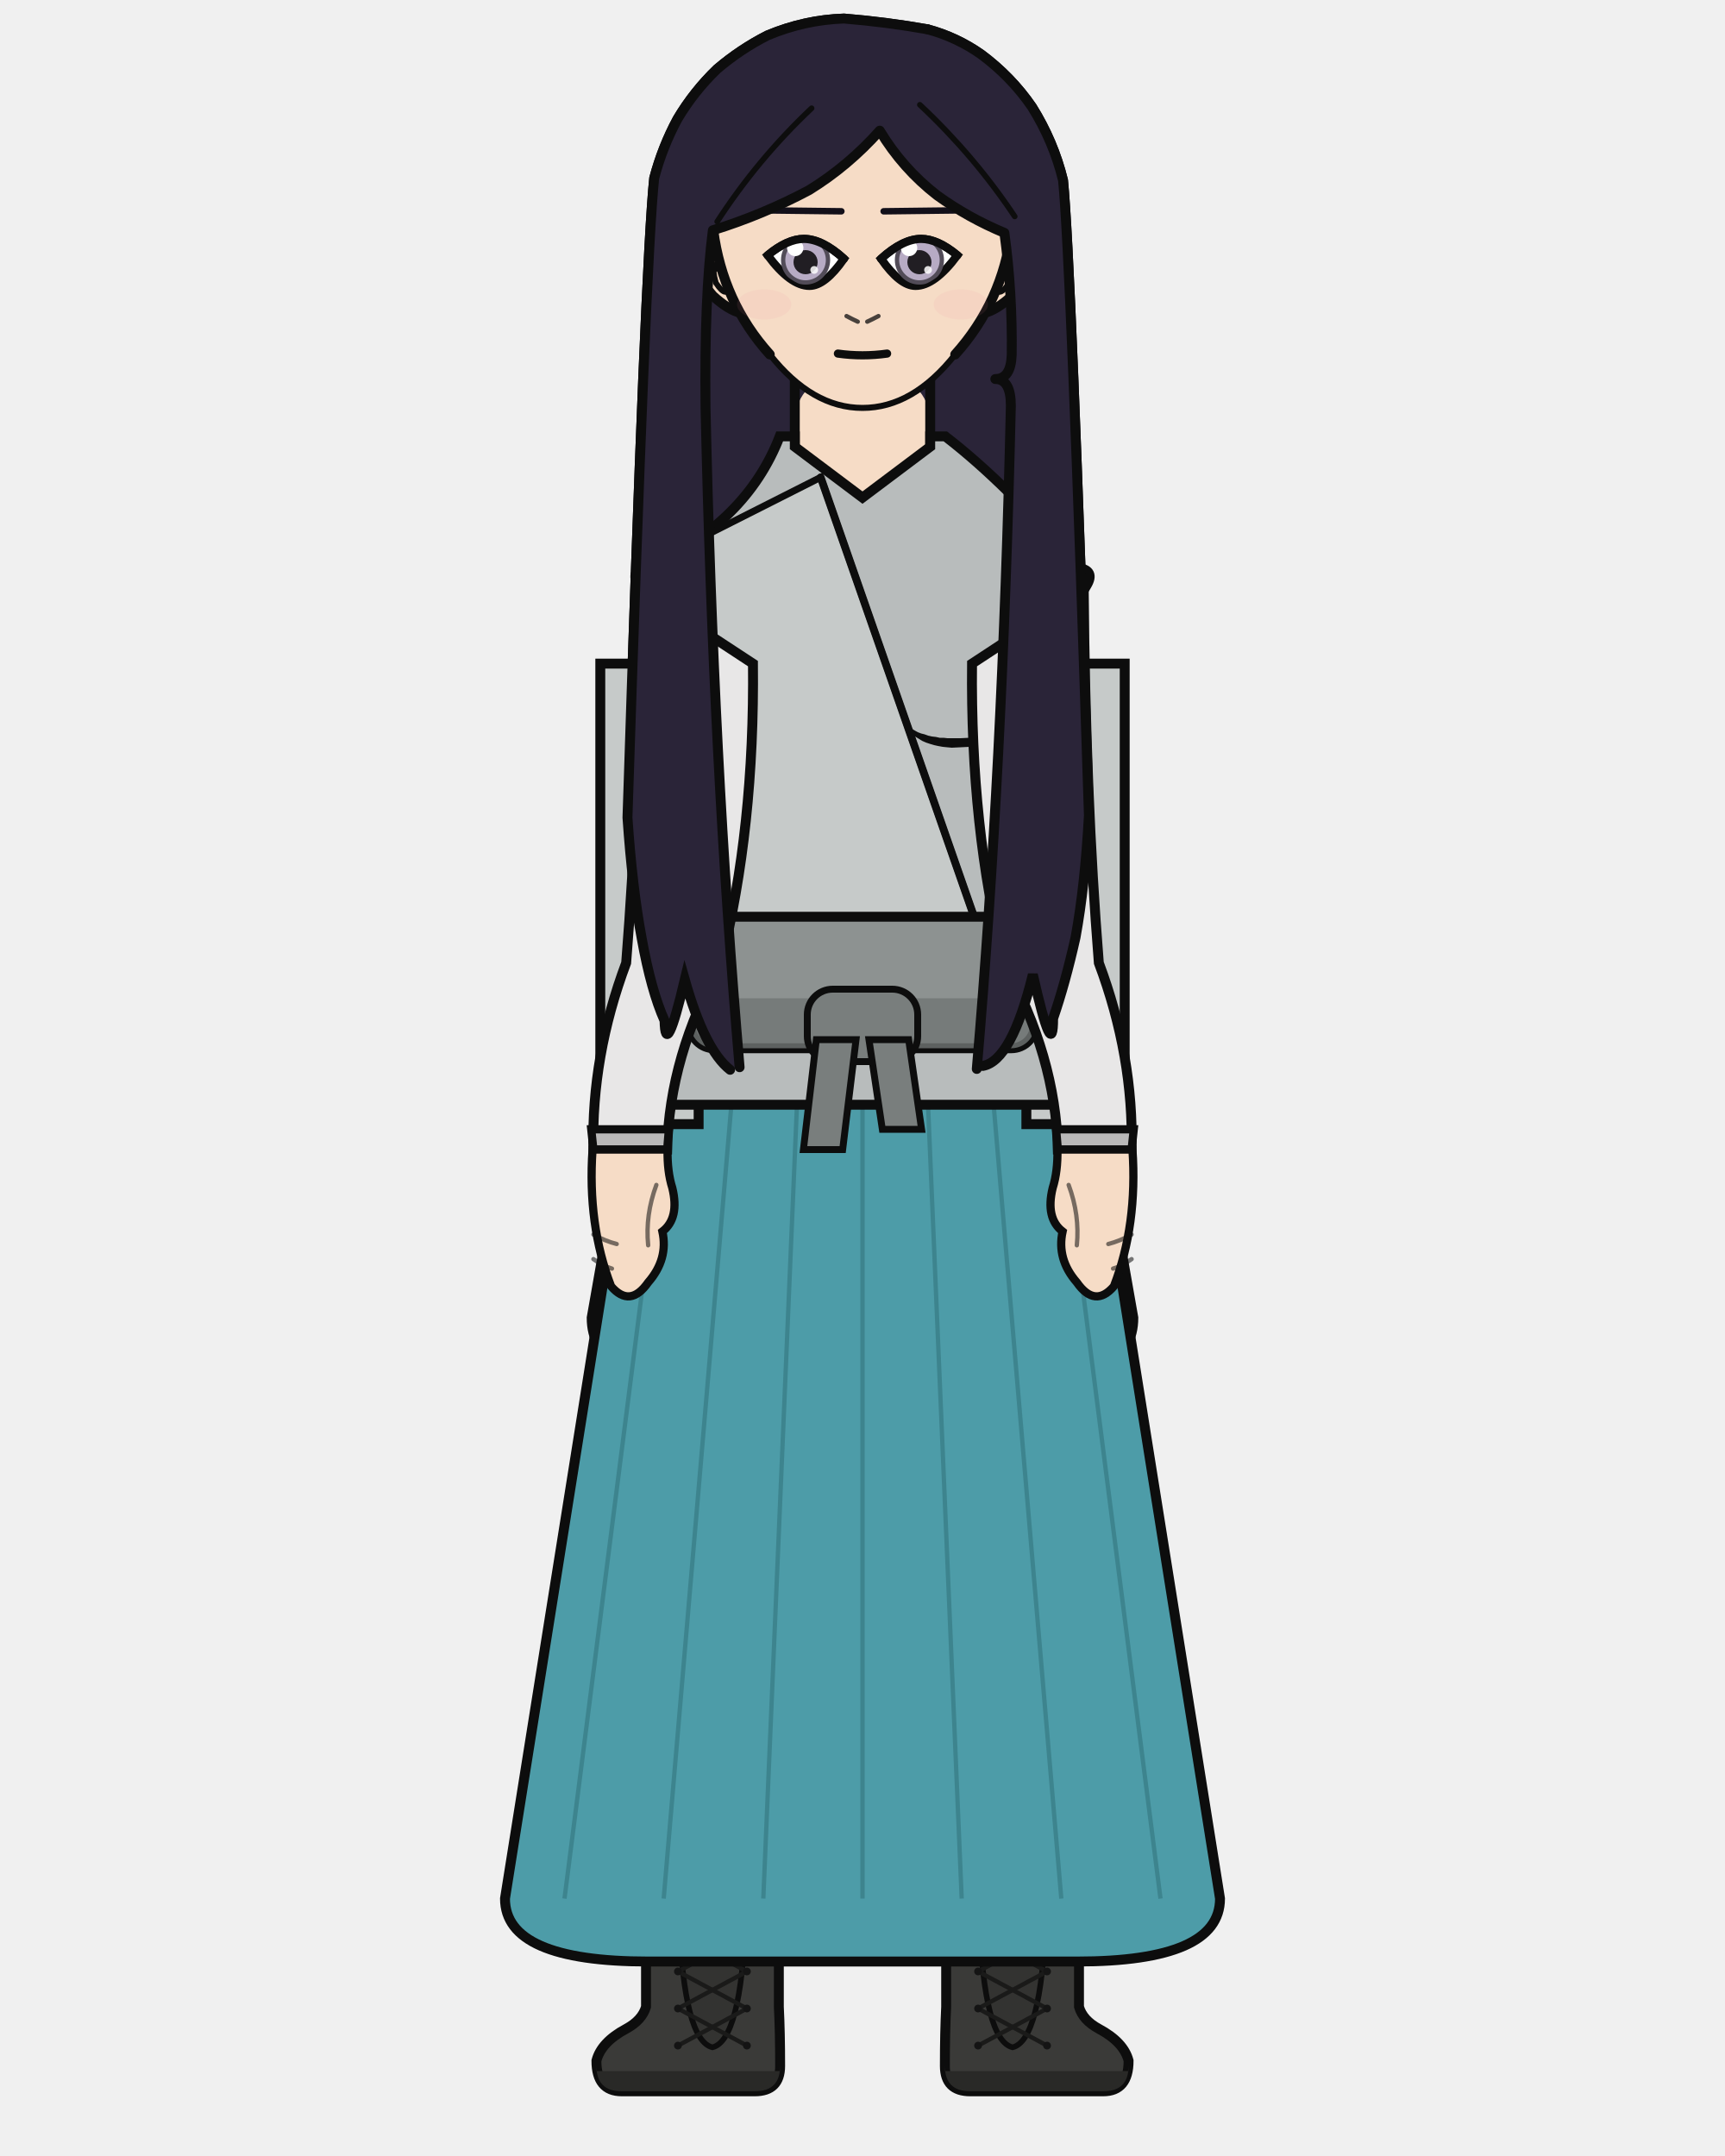
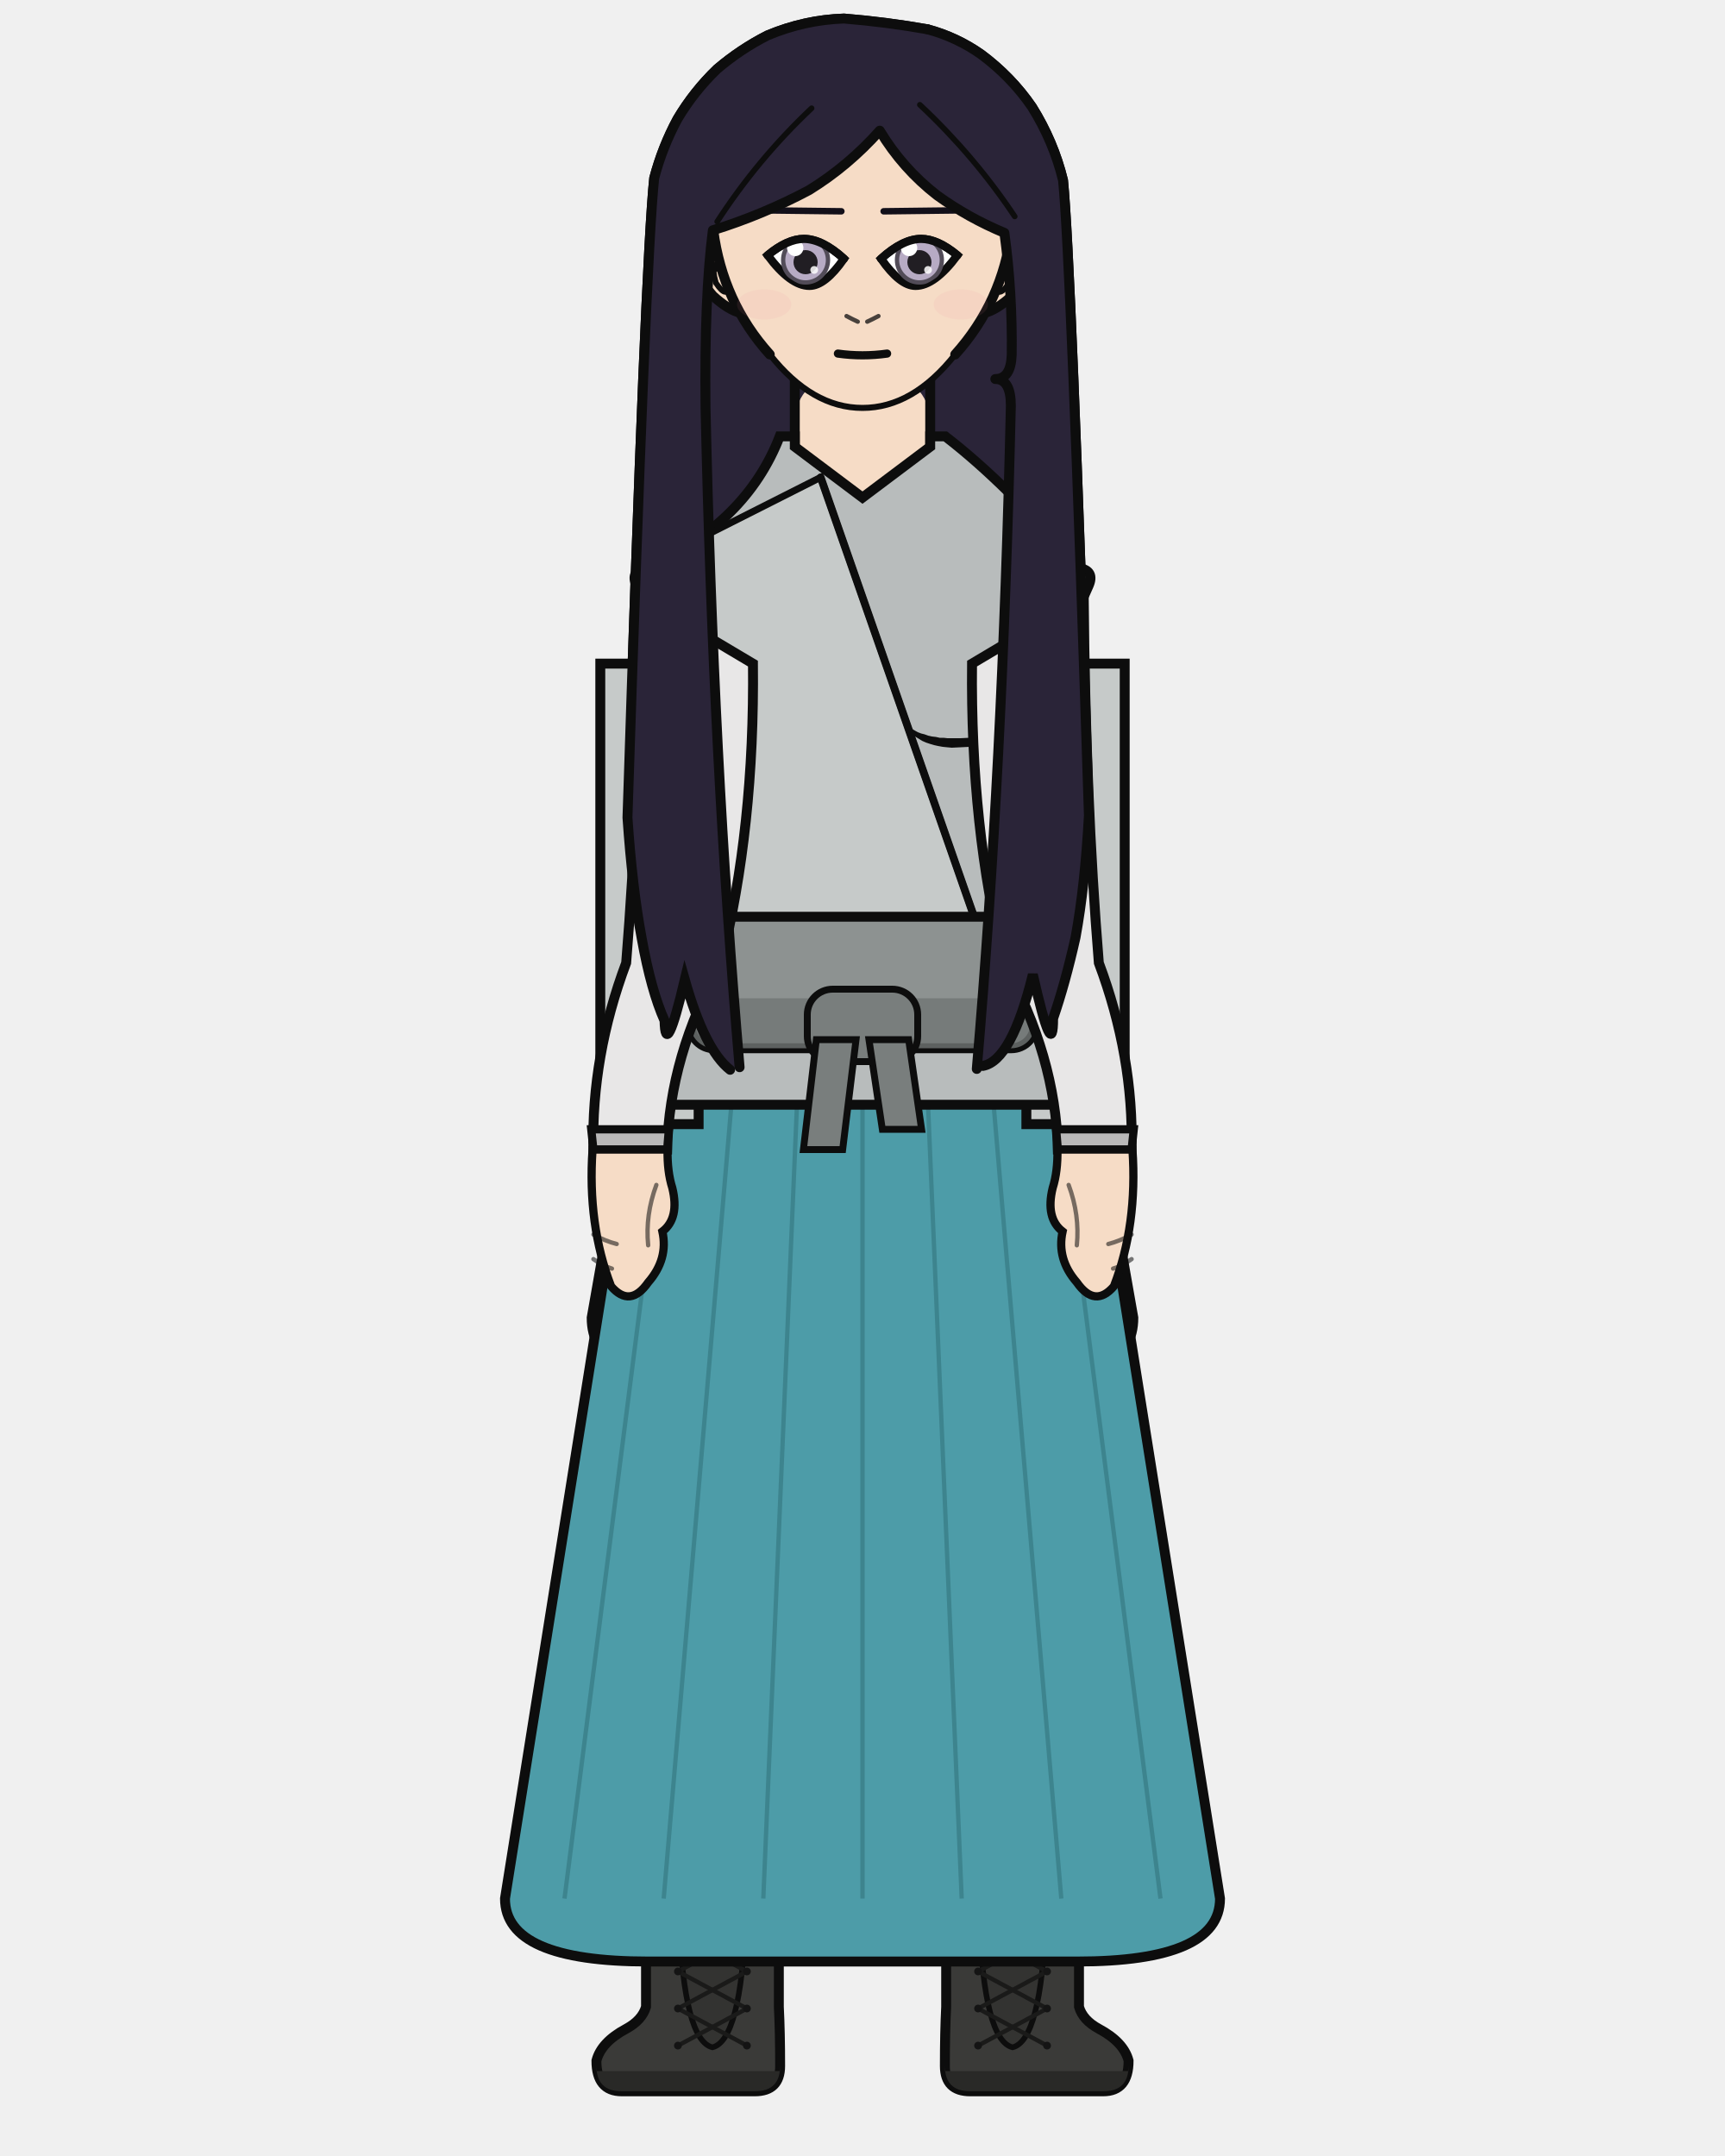
<svg xmlns="http://www.w3.org/2000/svg" width="400" height="500" viewBox="0 0 400 500">
  <defs>
    <clipPath id="hair-front">
      <path d="M 171.5 247.5 Q 165.4 176.4 163.6 94.5 Q 163.3 68.9 165.3 53.4 Q 176.9 49.8 187.6 44.1 Q 196.7 38.5 204.0 30.3 Q 209.3 39.1 217.3 45.3 Q 224.5 50.5 232.9 54.0 Q 234.8 67.9 234.6 82.3 Q 234.4 87.9 230.8 87.9 Q 234.4 87.9 234.4 94.1 Q 232.5 178.1 226.5 247.9 Q 227.2 247.5 227.9 247.2 Q 234.6 246.0 239.5 226.0 Q 244.2 246.8 244.2 236.2 Q 247.0 228.1 249.4 217.4 Q 251.6 205.4 252.5 189.1 Q 248.3 59.6 246.5 41.8 Q 244.3 32.8 239.3 24.8 Q 234.5 17.8 227.5 12.6 Q 221.8 8.6 215.1 6.8 Q 205.5 5.1 195.7 4.3 Q 186.6 4.6 178.0 8.2 Q 171.7 11.4 166.3 16.0 Q 160.9 21.2 157.1 27.6 Q 153.6 34.1 151.7 41.3 Q 149.7 60.0 145.5 189.6 Q 146.6 205.8 148.8 217.6 Q 151.0 229.8 154.1 236.7 Q 154.3 246.1 158.8 227.2 Q 163.4 243.5 169.3 248.1 Q 170.4 247.8 171.5 247.5 Z" />
    </clipPath>
  </defs>
  <path d="M 169.3 248.1 Q 163.4 243.5 158.8 227.2 Q 154.3 246.1 154.1 236.7 Q 151.0 229.8 148.8 217.6 Q 146.6 205.8 145.5 189.6 Q 149.7 60.0 151.7 41.3 Q 153.6 34.1 157.1 27.6 Q 160.9 21.2 166.3 16.0 Q 171.7 11.4 178.0 8.2 Q 186.6 4.6 195.7 4.3 Q 205.5 5.1 215.1 6.8 Q 221.8 8.6 227.5 12.6 Q 234.5 17.8 239.3 24.8 Q 244.3 32.8 246.5 41.8 Q 248.3 59.6 252.5 189.1 Q 251.6 205.4 249.4 217.4 Q 247.0 228.1 244.2 236.2 Q 244.2 246.8 239.5 226.0 Q 234.6 246.0 227.9 247.2 Q 198.6 254.3 169.3 248.1 Z" fill="#2a2438" />
  <path d="M 169.3 248.1 Q 163.4 243.5 158.8 227.2 Q 154.3 246.1 154.1 236.7 Q 151.0 229.8 148.8 217.6 Q 146.6 205.8 145.5 189.6 Q 149.7 60.0 151.7 41.3 Q 153.6 34.1 157.1 27.6 Q 160.9 21.2 166.3 16.0 Q 171.7 11.4 178.0 8.2 Q 186.6 4.6 195.7 4.3 Q 205.5 5.1 215.1 6.8 Q 221.8 8.6 227.5 12.6 Q 234.5 17.8 239.3 24.8 Q 244.3 32.8 246.5 41.8 Q 248.3 59.6 252.5 189.1 Q 251.6 205.4 249.4 217.4 Q 247.0 228.1 244.2 236.2 Q 244.2 246.8 239.5 226.0 Q 234.6 246.0 227.9 247.2 Q 198.6 254.3 169.3 248.1 Z" fill="none" stroke="#0d0d0d" stroke-width="2.3" stroke-linecap="round" stroke-linejoin="round" />
-   <path d="M 184.3 110.4 Q 176.1 128.2 152.1 139.1 L 162.3 153.9 Q 157.6 159.1 157.6 164.3 Q 157.6 168.9 162.4 173.7 Q 162.9 200.3 164.6 223.3 Q 164.6 222.5 164.6 221.9 L 235.4 221.9 Q 235.4 222.5 235.4 223.3 Q 237.1 200.3 237.6 173.7 Q 242.4 168.9 242.4 164.3 Q 242.4 159.1 237.7 153.9 L 247.9 139.1 Q 229.7 119.0 215.7 110.4 Z" fill="#f6dcc6" stroke="#0d0d0d" stroke-width="2.3" />
+   <path d="M 184.3 110.4 Q 176.1 128.2 152.1 139.1 L 159.0 153.9 Q 157.6 159.1 157.6 164.3 Q 157.6 168.9 162.4 173.7 Q 162.9 200.3 164.6 223.3 Q 164.6 222.5 164.6 221.9 L 235.4 221.9 Q 235.4 222.5 235.4 223.3 Q 237.1 200.3 237.6 173.7 Q 242.4 168.9 242.4 164.3 Q 242.4 159.1 241.0 153.9 L 247.9 139.1 Q 229.7 119.0 215.7 110.4 Z" fill="#f6dcc6" stroke="#0d0d0d" stroke-width="2.3" />
  <rect x="184.3" y="86.7" width="31.4" height="34.1" rx="11.0" fill="#f6dcc6" />
  <line x1="184.3" y1="86.7" x2="184.3" y2="120.9" stroke="#0d0d0d" stroke-width="2.3" />
  <line x1="215.7" y1="86.7" x2="215.7" y2="120.9" stroke="#0d0d0d" stroke-width="2.3" />
  <path d="M 146.7 256.2 L 253.3 256.2 Q 253.3 336.2 251.8 370.4 Q 251.4 403.7 248.8 465.4 L 220.8 465.4 Q 216.3 370.4 200.0 288.2 Q 183.7 370.4 179.2 465.4 L 151.2 465.4 Q 148.6 403.7 148.2 370.4 Q 146.7 336.2 146.7 256.2 Z" fill="#f6dcc6" stroke="#0d0d0d" stroke-width="1.9" stroke-linejoin="round" />
  <path d="M 146.7 256.2 L 253.3 256.2 L 243.7 301.3 Q 200.0 306.3 156.3 301.3 Z" fill="#e8e4dc" stroke="#0d0d0d" stroke-width="1.9" stroke-linejoin="round" />
  <path d="M 180.6 435.0 L 180.6 465.4 Q 180.9 471.3 180.9 479.1 Q 180.9 485.0 175.0 485.0 L 144.2 485.0 Q 138.3 485.0 138.3 477.9 Q 139.4 473.6 145.2 470.5 Q 148.9 468.5 149.8 465.4 L 149.8 435.0 Z" fill="#3a3a38" stroke="#0d0d0d" stroke-width="2.3" />
  <path d="M 180.9 480.3 L 138.3 480.3 L 138.3 479.1 Q 138.3 485.0 144.2 485.0 L 175.0 485.0 Q 180.9 485.0 180.9 479.1 Z" fill="#292927" />
  <rect x="149.8" y="435.0" width="30.8" height="10.3" fill="#2d2d2c" stroke="#0d0d0d" stroke-width="1.6" />
  <path d="M 157.5 445.3 L 172.9 445.3 Q 171.8 473.2 165.2 474.8 Q 158.6 473.2 157.5 445.3 Z" fill="#333331" stroke="#0d0d0d" stroke-width="1.3" />
  <line x1="173.2" y1="448.7" x2="157.2" y2="457.2" stroke="#1a1a19" stroke-width="1.0" stroke-linecap="round" />
  <line x1="157.2" y1="448.7" x2="173.2" y2="457.2" stroke="#1a1a19" stroke-width="1.0" stroke-linecap="round" />
  <line x1="173.2" y1="457.2" x2="157.2" y2="465.8" stroke="#1a1a19" stroke-width="1.0" stroke-linecap="round" />
  <line x1="157.2" y1="457.2" x2="173.2" y2="465.8" stroke="#1a1a19" stroke-width="1.0" stroke-linecap="round" />
  <line x1="173.2" y1="465.8" x2="157.2" y2="474.4" stroke="#1a1a19" stroke-width="1.0" stroke-linecap="round" />
  <line x1="157.2" y1="465.8" x2="173.2" y2="474.4" stroke="#1a1a19" stroke-width="1.0" stroke-linecap="round" />
  <circle cx="157.2" cy="448.7" r="0.9" fill="#141414" />
  <circle cx="173.2" cy="448.7" r="0.9" fill="#141414" />
  <circle cx="157.2" cy="457.2" r="0.9" fill="#141414" />
  <circle cx="173.2" cy="457.2" r="0.9" fill="#141414" />
  <circle cx="157.2" cy="465.8" r="0.9" fill="#141414" />
  <circle cx="173.2" cy="465.8" r="0.9" fill="#141414" />
  <circle cx="157.2" cy="474.4" r="0.9" fill="#141414" />
  <circle cx="173.2" cy="474.4" r="0.9" fill="#141414" />
  <path d="M 219.4 435.0 L 219.4 465.4 Q 219.1 471.3 219.1 479.1 Q 219.1 485.0 225.0 485.0 L 255.8 485.0 Q 261.7 485.0 261.7 477.9 Q 260.6 473.6 254.8 470.5 Q 251.1 468.5 250.2 465.4 L 250.2 435.0 Z" fill="#3a3a38" stroke="#0d0d0d" stroke-width="2.3" />
  <path d="M 219.1 480.3 L 261.7 480.3 L 261.7 479.1 Q 261.7 485.0 255.8 485.0 L 225.0 485.0 Q 219.1 485.0 219.1 479.1 Z" fill="#292927" />
  <rect x="219.4" y="435.0" width="30.8" height="10.3" fill="#2d2d2c" stroke="#0d0d0d" stroke-width="1.6" />
  <path d="M 227.1 445.3 L 242.5 445.3 Q 241.4 473.2 234.8 474.8 Q 228.2 473.2 227.1 445.3 Z" fill="#333331" stroke="#0d0d0d" stroke-width="1.3" />
  <line x1="242.8" y1="448.7" x2="226.8" y2="457.2" stroke="#1a1a19" stroke-width="1.0" stroke-linecap="round" />
  <line x1="226.8" y1="448.7" x2="242.8" y2="457.2" stroke="#1a1a19" stroke-width="1.0" stroke-linecap="round" />
  <line x1="242.8" y1="457.2" x2="226.8" y2="465.8" stroke="#1a1a19" stroke-width="1.0" stroke-linecap="round" />
  <line x1="226.8" y1="457.2" x2="242.8" y2="465.8" stroke="#1a1a19" stroke-width="1.0" stroke-linecap="round" />
  <line x1="242.8" y1="465.8" x2="226.8" y2="474.4" stroke="#1a1a19" stroke-width="1.0" stroke-linecap="round" />
  <line x1="226.8" y1="465.8" x2="242.8" y2="474.4" stroke="#1a1a19" stroke-width="1.0" stroke-linecap="round" />
  <circle cx="226.8" cy="448.7" r="0.9" fill="#141414" />
  <circle cx="242.8" cy="448.7" r="0.9" fill="#141414" />
  <circle cx="226.8" cy="457.2" r="0.9" fill="#141414" />
  <circle cx="242.8" cy="457.2" r="0.9" fill="#141414" />
  <circle cx="226.8" cy="465.8" r="0.9" fill="#141414" />
  <circle cx="242.8" cy="465.8" r="0.9" fill="#141414" />
  <circle cx="226.8" cy="474.4" r="0.9" fill="#141414" />
  <circle cx="242.8" cy="474.4" r="0.9" fill="#141414" />
  <path d="M 151.7 223.3 L 137.2 305.6 Q 137.2 320.2 162.3 320.2 L 237.7 320.2 Q 262.8 320.2 262.8 305.6 L 248.3 223.3 Z" fill="#4f7a52" stroke="#0d0d0d" stroke-width="2.3" />
  <line x1="174.9" y1="252.3" x2="163.6" y2="320.2" stroke="#3c623f" stroke-width="1.0" opacity="0.7" />
  <line x1="214.5" y1="252.3" x2="222.6" y2="320.2" stroke="#3c623f" stroke-width="1.0" opacity="0.7" />
  <path d="M 151.7 223.3 L 117.1 440.3 Q 117.1 454.9 150.3 454.9 L 249.7 454.9 Q 282.9 454.9 282.9 440.3 L 248.3 223.3 Z" fill="#4d9ca8" stroke="#0d0d0d" stroke-width="2.3" />
  <line x1="158.6" y1="223.3" x2="130.9" y2="440.3" stroke="#387c86" stroke-width="1.0" opacity="0.75" />
  <line x1="172.4" y1="223.3" x2="153.9" y2="440.3" stroke="#387c86" stroke-width="1.0" opacity="0.75" />
  <line x1="186.2" y1="223.3" x2="177.0" y2="440.3" stroke="#387c86" stroke-width="1.0" opacity="0.75" />
  <line x1="200.0" y1="223.3" x2="200.0" y2="440.3" stroke="#387c86" stroke-width="1.0" opacity="0.75" />
  <line x1="213.8" y1="223.3" x2="223.0" y2="440.3" stroke="#387c86" stroke-width="1.0" opacity="0.75" />
  <line x1="227.6" y1="223.3" x2="246.1" y2="440.3" stroke="#387c86" stroke-width="1.0" opacity="0.75" />
  <line x1="241.4" y1="223.3" x2="269.1" y2="440.3" stroke="#387c86" stroke-width="1.0" opacity="0.75" />
  <path d="M 162.0 153.9 L 139.2 153.9 L 139.2 252.7 Q 139.2 260.7 147.2 260.7 L 162.0 260.7 Z" fill="#c6cac9" stroke="#0d0d0d" stroke-width="2.3" />
  <path d="M 238.0 153.9 L 260.8 153.9 L 260.8 252.7 Q 260.8 260.7 252.8 260.7 L 238.0 260.7 Z" fill="#c6cac9" stroke="#0d0d0d" stroke-width="2.3" />
-   <path d="M 180.8 101.2 Q 173.0 121.4 149.9 131.7 Q 146.0 132.3 148.0 135.7 L 158.8 153.9 Q 154.1 159.1 154.2 164.3 Q 154.5 196.3 161.2 223.3 Q 146.7 241.4 146.7 256.2 L 253.3 256.2 Q 253.3 241.4 238.8 223.3 Q 245.5 196.3 245.8 164.3 Q 245.9 159.1 241.2 153.9 L 252.0 135.7 Q 254.0 132.3 250.1 131.7 Q 233.5 112.2 219.2 101.2 L 215.7 101.2 L 215.7 103.6 L 200.0 115.4 L 184.3 103.6 L 184.3 101.2 Z" fill="#b8bcbc" stroke="#0d0d0d" stroke-width="2.3" />
+   <path d="M 180.8 101.2 Q 173.0 121.4 149.9 131.7 Q 146.0 132.3 147.6 135.9 L 155.6 153.9 Q 154.1 159.1 154.2 164.3 Q 154.5 196.3 161.2 223.3 Q 146.7 241.4 146.7 256.2 L 253.3 256.2 Q 253.3 241.4 238.8 223.3 Q 245.5 196.3 245.8 164.3 Q 245.9 159.1 244.4 153.9 L 252.4 135.9 Q 254.0 132.3 250.1 131.7 Q 233.5 112.2 219.2 101.2 L 215.7 101.2 L 215.7 103.6 L 200.0 115.4 L 184.3 103.6 L 184.3 101.2 Z" fill="#b8bcbc" stroke="#0d0d0d" stroke-width="2.3" />
  <path d="M 155.7 167.0 L 156.6 167.4 L 157.6 167.9 L 158.7 168.3 L 159.9 168.7 L 161.3 169.1 L 162.7 169.5 L 164.3 169.8 L 165.9 170.1 L 167.7 170.4 L 169.5 170.6 L 171.4 170.8 L 173.3 171.0 L 175.3 171.1 L 177.3 171.2 L 179.3 171.2 L 180.3 171.2 L 181.2 171.1 L 182.1 171.1 L 183.0 170.9 L 183.9 170.8 L 184.8 170.6 L 185.6 170.3 L 186.4 170.1 L 187.2 169.8 L 187.9 169.4 L 188.6 169.0 L 189.3 168.7 L 190.0 168.3 L 190.0 168.3 L 189.6 169.0 L 189.1 169.6 L 188.5 170.2 L 187.8 170.8 L 187.0 171.3 L 186.2 171.8 L 185.3 172.2 L 184.4 172.5 L 183.4 172.8 L 182.5 173.0 L 181.4 173.2 L 180.4 173.3 L 179.3 173.4 L 177.2 173.3 L 175.2 173.2 L 173.1 173.1 L 171.1 172.9 L 169.2 172.6 L 167.3 172.3 L 165.6 171.9 L 163.9 171.4 L 162.3 171.0 L 160.8 170.4 L 159.5 169.8 L 158.3 169.2 L 157.2 168.5 L 156.4 167.8 L 155.7 167.0 Z" fill="#0d0d0d" stroke="none" />
  <path d="M 244.3 167.0 L 243.4 167.4 L 242.4 167.9 L 241.3 168.3 L 240.1 168.7 L 238.7 169.1 L 237.3 169.5 L 235.7 169.8 L 234.1 170.1 L 232.3 170.4 L 230.5 170.6 L 228.6 170.8 L 226.7 171.0 L 224.7 171.1 L 222.7 171.2 L 220.7 171.2 L 219.7 171.2 L 218.8 171.1 L 217.9 171.1 L 217.0 170.9 L 216.1 170.8 L 215.2 170.6 L 214.4 170.3 L 213.6 170.1 L 212.8 169.8 L 212.1 169.4 L 211.4 169.0 L 210.7 168.7 L 210.0 168.3 L 210.0 168.3 L 210.4 169.0 L 210.9 169.6 L 211.5 170.2 L 212.2 170.8 L 213.0 171.3 L 213.8 171.8 L 214.7 172.2 L 215.6 172.5 L 216.6 172.8 L 217.5 173.0 L 218.6 173.2 L 219.6 173.3 L 220.7 173.4 L 222.8 173.3 L 224.8 173.2 L 226.9 173.1 L 228.9 172.9 L 230.8 172.6 L 232.7 172.3 L 234.4 171.9 L 236.1 171.4 L 237.7 171.0 L 239.2 170.4 L 240.5 169.8 L 241.7 169.2 L 242.8 168.5 L 243.6 167.8 L 244.3 167.0 Z" fill="#0d0d0d" stroke="none" />
  <path d="M 190.3 110.7 L 152.3 129.9 Q 152.3 223.3 161.2 218.4 L 227.9 218.4 Z" fill="#c6cac9" stroke="#0d0d0d" stroke-width="1.6" />
  <path d="M 190.3 110.7 L 227.9 218.4" fill="none" stroke="#0d0d0d" stroke-width="1.8" stroke-linecap="round" />
  <rect x="160.1" y="212.6" width="79.9" height="30.5" rx="5.5" fill="#8d9291" stroke="#0d0d0d" stroke-width="2.3" />
  <rect x="160.1" y="231.5" width="79.9" height="11.6" rx="5.5" fill="#707574" opacity="0.8" />
  <rect x="187.2" y="229.4" width="25.6" height="16.8" rx="5.9" fill="#797e7d" stroke="#0d0d0d" stroke-width="1.6" />
  <path d="M 189.3 241.1 L 198.5 241.1 L 195.4 266.6 L 186.3 266.6 Z" fill="#797e7d" stroke="#0d0d0d" stroke-width="1.6" />
  <path d="M 201.5 241.1 L 210.7 241.1 L 213.7 261.9 L 204.6 261.9 Z" fill="#797e7d" stroke="#0d0d0d" stroke-width="1.6" />
-   <path d="M 174.6 153.9 L 148.7 136.9 Q 148.3 184.4 145.2 223.3 Q 137.1 244.9 137.6 266.6 L 154.7 266.6 Q 155.2 244.9 167.2 223.3 Q 175.0 192.0 174.6 153.9 Z" fill="#e8e7e7" stroke="#0d0d0d" stroke-width="2.3" />
+   <path d="M 174.6 153.9 L 148.7 138.5 Q 148.3 185.1 145.2 223.3 Q 137.1 244.9 137.6 266.6 L 154.7 266.6 Q 155.2 244.9 167.2 223.3 Q 175.0 192.0 174.6 153.9 Z" fill="#e8e7e7" stroke="#0d0d0d" stroke-width="2.3" />
  <path d="M 137.1 261.9 L 155.1 261.9 L 154.7 266.6 L 137.6 266.6 Z" fill="#bab9b9" stroke="#0d0d0d" stroke-width="1.9" />
  <path d="M 137.4 266.6 Q 136.2 284.0 141.7 298.3 Q 146.1 303.4 150.3 297.4 Q 155.0 292.0 153.6 285.6 Q 157.6 282.5 155.9 275.5 Q 154.7 271.7 154.8 266.6 Z" fill="#f6dcc6" stroke="#0d0d0d" stroke-width="1.9" />
  <path d="M 152.2 274.8 Q 149.6 281.8 150.3 288.8" fill="none" stroke="#0d0d0d" stroke-width="1.0" opacity="0.55" stroke-linecap="round" />
  <path d="M 137.6 286.3 Q 140.3 287.8 143.0 288.5" fill="none" stroke="#0d0d0d" stroke-width="1.0" opacity="0.55" stroke-linecap="round" />
  <path d="M 137.6 292.0 Q 139.8 293.6 141.9 294.2" fill="none" stroke="#0d0d0d" stroke-width="1.0" opacity="0.55" stroke-linecap="round" />
-   <path d="M 225.4 153.9 L 251.3 136.9 Q 251.7 184.4 254.8 223.3 Q 262.9 244.9 262.4 266.6 L 245.3 266.6 Q 244.8 244.9 232.8 223.3 Q 225.0 192.0 225.4 153.9 Z" fill="#e8e7e7" stroke="#0d0d0d" stroke-width="2.3" />
+   <path d="M 225.4 153.9 L 251.3 138.5 Q 251.7 185.1 254.8 223.3 Q 262.9 244.9 262.4 266.6 L 245.3 266.6 Q 244.8 244.9 232.8 223.3 Q 225.0 192.0 225.4 153.9 Z" fill="#e8e7e7" stroke="#0d0d0d" stroke-width="2.3" />
  <path d="M 244.9 261.9 L 262.9 261.9 L 262.4 266.6 L 245.3 266.6 Z" fill="#bab9b9" stroke="#0d0d0d" stroke-width="1.9" />
  <path d="M 262.6 266.6 Q 263.8 284.0 258.3 298.3 Q 253.9 303.4 249.7 297.4 Q 245.0 292.0 246.4 285.6 Q 242.4 282.5 244.1 275.5 Q 245.3 271.7 245.2 266.6 Z" fill="#f6dcc6" stroke="#0d0d0d" stroke-width="1.9" />
  <path d="M 247.8 274.8 Q 250.4 281.8 249.7 288.8" fill="none" stroke="#0d0d0d" stroke-width="1.0" opacity="0.55" stroke-linecap="round" />
  <path d="M 262.4 286.3 Q 259.7 287.8 257.0 288.5" fill="none" stroke="#0d0d0d" stroke-width="1.0" opacity="0.55" stroke-linecap="round" />
  <path d="M 262.4 292.0 Q 260.2 293.6 258.1 294.2" fill="none" stroke="#0d0d0d" stroke-width="1.0" opacity="0.55" stroke-linecap="round" />
  <path d="M 165.6 54.5 Q 163.3 54.7 162.0 57.0 Q 161.0 59.5 162.0 63.6 Q 163.4 66.5 165.3 68.6 Q 168.9 71.9 171.8 72.6 Z" fill="#f6dcc6" />
  <path d="M 165.6 54.5 Q 163.3 54.7 162.0 57.0 Q 161.0 59.5 162.0 63.6 Q 163.4 66.5 165.3 68.6 Q 168.9 71.9 171.8 72.6" fill="none" stroke="#0d0d0d" stroke-width="2.3" stroke-linecap="round" />
  <path d="M 163.1 61.8 Q 162.5 59.8 162.8 59.1 Q 163.2 58.7 164.0 59.2 Q 164.9 60.6 165.9 62.3 Q 165.1 62.3 166.0 65.6 Q 167.4 67.7 168.2 67.7" fill="none" stroke="#0d0d0d" stroke-width="1.3" stroke-linecap="round" />
  <path d="M 234.4 54.5 Q 236.7 54.7 238.0 57.0 Q 239.0 59.5 238.0 63.6 Q 236.6 66.5 234.7 68.6 Q 231.1 71.9 228.2 72.6 Z" fill="#f6dcc6" />
  <path d="M 234.4 54.5 Q 236.7 54.7 238.0 57.0 Q 239.0 59.5 238.0 63.6 Q 236.6 66.5 234.7 68.6 Q 231.1 71.9 228.2 72.6" fill="none" stroke="#0d0d0d" stroke-width="2.3" stroke-linecap="round" />
  <path d="M 236.9 61.8 Q 237.5 59.8 237.2 59.1 Q 236.8 58.7 236.0 59.2 Q 235.1 60.6 234.1 62.3 Q 234.9 62.3 234.0 65.6 Q 232.6 67.7 231.8 67.7" fill="none" stroke="#0d0d0d" stroke-width="1.3" stroke-linecap="round" />
  <path d="M 200.0 14.1 Q 214.6 14.1 225.0 25.6 Q 235.3 37.1 234.6 53.4 Q 232.4 70.1 221.5 82.2 Q 211.7 94.6 200.0 94.6 Q 188.3 94.6 178.5 82.2 Q 167.6 70.1 165.4 53.4 Q 164.7 37.1 175.0 25.6 Q 185.4 14.1 200.0 14.1 Z" fill="#f6dcc6" />
  <path d="M 178.5 82.2 Q 167.6 70.1 165.4 53.4 Q 164.7 37.1 175.0 25.6 Q 185.4 14.1 200.0 14.1 Q 214.6 14.1 225.0 25.6 Q 235.3 37.1 234.6 53.4 Q 232.4 70.1 221.5 82.2" fill="none" stroke="#0d0d0d" stroke-width="2.3" stroke-linecap="round" />
  <path d="M 221.5 82.2 Q 211.7 94.6 200.0 94.6 Q 188.3 94.6 178.5 82.2" fill="none" stroke="#0d0d0d" stroke-width="1.4" stroke-linecap="round" />
  <line x1="195.1" y1="49.0" x2="178.6" y2="48.8" stroke="#120f19" stroke-width="1.5" stroke-linecap="round" />
  <defs>
    <clipPath id="eye-l">
      <path d="M 195.7 60.0 Q 190.6 55.4 186.4 55.4 Q 182.6 55.4 178.0 59.2 Q 183.3 66.3 187.7 66.3 Q 191.3 66.3 195.7 60.0 Z" />
    </clipPath>
  </defs>
  <path d="M 195.7 60.0 Q 190.6 55.4 186.4 55.4 Q 182.6 55.4 178.0 59.2 Q 183.3 66.3 187.7 66.3 Q 191.3 66.3 195.7 60.0 Z" fill="white" stroke="#0d0d0d" stroke-width="1.9" />
  <g clip-path="url(#eye-l)">
    <circle cx="186.8" cy="60.3" r="5.7" fill="#524c58" />
    <circle cx="186.8" cy="60.3" r="4.7" fill="#b7abc4" />
    <circle cx="186.8" cy="60.8" r="2.8" fill="#211e23" />
    <circle cx="184.4" cy="57.5" r="1.9" fill="white" />
    <circle cx="188.8" cy="62.6" r="0.9" fill="white" opacity="0.85" />
  </g>
  <path d="M 195.7 60.0 Q 190.6 55.4 186.4 55.4 Q 182.6 55.4 178.0 59.2" fill="none" stroke="#0d0d0d" stroke-width="1.9" stroke-linecap="round" />
  <line x1="204.9" y1="49.0" x2="221.4" y2="48.8" stroke="#120f19" stroke-width="1.5" stroke-linecap="round" />
  <defs>
    <clipPath id="eye-r">
      <path d="M 204.3 60.0 Q 209.4 55.4 213.6 55.4 Q 217.4 55.4 222.0 59.2 Q 216.7 66.3 212.3 66.3 Q 208.7 66.3 204.3 60.0 Z" />
    </clipPath>
  </defs>
  <path d="M 204.3 60.0 Q 209.4 55.4 213.6 55.4 Q 217.4 55.4 222.0 59.2 Q 216.7 66.3 212.3 66.3 Q 208.7 66.3 204.3 60.0 Z" fill="white" stroke="#0d0d0d" stroke-width="1.9" />
  <g clip-path="url(#eye-r)">
    <circle cx="213.2" cy="60.3" r="5.7" fill="#524c58" />
    <circle cx="213.2" cy="60.3" r="4.7" fill="#b7abc4" />
    <circle cx="213.2" cy="60.8" r="2.8" fill="#211e23" />
    <circle cx="210.8" cy="57.5" r="1.9" fill="white" />
    <circle cx="215.2" cy="62.6" r="0.9" fill="white" opacity="0.85" />
  </g>
  <path d="M 204.3 60.0 Q 209.4 55.4 213.6 55.4 Q 217.4 55.4 222.0 59.2" fill="none" stroke="#0d0d0d" stroke-width="1.9" stroke-linecap="round" />
  <path d="M 196.3 73.3 Q 197.6 74.0 198.9 74.6" fill="none" stroke="#0d0d0d" stroke-width="1.0" opacity="0.75" stroke-linecap="round" />
  <path d="M 203.7 73.3 Q 202.4 74.0 201.1 74.6" fill="none" stroke="#0d0d0d" stroke-width="1.0" opacity="0.75" stroke-linecap="round" />
  <path d="M 194.3 82.0 Q 200.0 82.8 205.7 82.0" fill="none" stroke="#0d0d0d" stroke-width="1.9" stroke-linecap="round" />
  <ellipse cx="177.2" cy="70.6" rx="6.3" ry="3.5" fill="#e8879a" opacity="0.09" />
  <ellipse cx="222.8" cy="70.6" rx="6.3" ry="3.5" fill="#e8879a" opacity="0.09" />
  <path d="M 171.5 247.5 Q 165.4 176.4 163.6 94.5 Q 163.3 68.9 165.3 53.4 Q 176.9 49.8 187.6 44.1 Q 196.7 38.5 204.0 30.3 Q 209.3 39.1 217.3 45.3 Q 224.5 50.5 232.9 54.0 Q 234.8 67.9 234.6 82.3 Q 234.4 87.9 230.8 87.9 Q 234.4 87.9 234.4 94.1 Q 232.5 178.1 226.5 247.9 Q 227.2 247.5 227.9 247.2 Q 234.6 246.0 239.5 226.0 Q 244.2 246.8 244.2 236.2 Q 247.0 228.1 249.4 217.4 Q 251.6 205.4 252.5 189.1 Q 248.3 59.6 246.5 41.8 Q 244.3 32.8 239.3 24.8 Q 234.5 17.8 227.5 12.6 Q 221.8 8.6 215.1 6.8 Q 205.5 5.1 195.7 4.3 Q 186.6 4.6 178.0 8.2 Q 171.7 11.4 166.3 16.0 Q 160.9 21.2 157.1 27.6 Q 153.6 34.1 151.7 41.3 Q 149.7 60.0 145.5 189.6 Q 146.6 205.8 148.8 217.6 Q 151.0 229.8 154.1 236.7 Q 154.3 246.1 158.8 227.2 Q 163.4 243.5 169.3 248.1 Q 170.4 247.8 171.5 247.5 Z" fill="#2a2438" />
  <path d="M 171.5 247.5 Q 165.4 176.4 163.6 94.5 Q 163.3 68.9 165.3 53.4 Q 176.9 49.8 187.6 44.1 Q 196.7 38.5 204.0 30.3 Q 209.3 39.1 217.3 45.3 Q 224.5 50.5 232.9 54.0 Q 234.8 67.9 234.6 82.3 Q 234.4 87.9 230.8 87.9 Q 234.4 87.9 234.4 94.1 Q 232.5 178.1 226.5 247.9" fill="none" stroke="#0d0d0d" stroke-width="2.3" stroke-linecap="round" stroke-linejoin="round" />
  <path d="M 227.9 247.2 Q 234.6 246.0 239.5 226.0 Q 244.2 246.8 244.2 236.2 Q 247.0 228.1 249.4 217.4 Q 251.6 205.4 252.5 189.1 Q 248.3 59.6 246.5 41.8 Q 244.3 32.8 239.3 24.8 Q 234.5 17.8 227.5 12.6 Q 221.8 8.6 215.1 6.8" fill="none" stroke="#0d0d0d" stroke-width="2.3" stroke-linecap="round" />
  <path d="M 169.3 248.1 Q 163.4 243.5 158.8 227.2 Q 154.3 246.1 154.1 236.7 Q 151.0 229.8 148.8 217.6 Q 146.6 205.8 145.5 189.6 Q 149.7 60.0 151.7 41.3 Q 153.6 34.1 157.1 27.6 Q 160.9 21.2 166.3 16.0 Q 171.7 11.4 178.0 8.2 Q 186.6 4.6 195.7 4.3 Q 205.5 5.1 215.1 6.8" fill="none" stroke="#0d0d0d" stroke-width="2.3" stroke-linecap="round" />
  <path d="M 188.2 25.1 Q 175.7 36.9 166.3 51.4" fill="none" stroke="#0d0d0d" stroke-width="1.3" stroke-linecap="round" clip-path="url(#hair-front)" />
  <path d="M 213.3 24.3 Q 225.9 36.1 235.3 50.2" fill="none" stroke="#0d0d0d" stroke-width="1.3" stroke-linecap="round" clip-path="url(#hair-front)" />
  <path d="M 81.6 65.0 Q 72.3 134.6 76.9 204.3" fill="none" stroke="#0d0d0d" stroke-width="1.3" stroke-linecap="round" clip-path="url(#hair-front)" />
  <path d="M 318.4 65.0 Q 327.7 134.6 323.1 204.3" fill="none" stroke="#0d0d0d" stroke-width="1.3" stroke-linecap="round" clip-path="url(#hair-front)" />
</svg>
